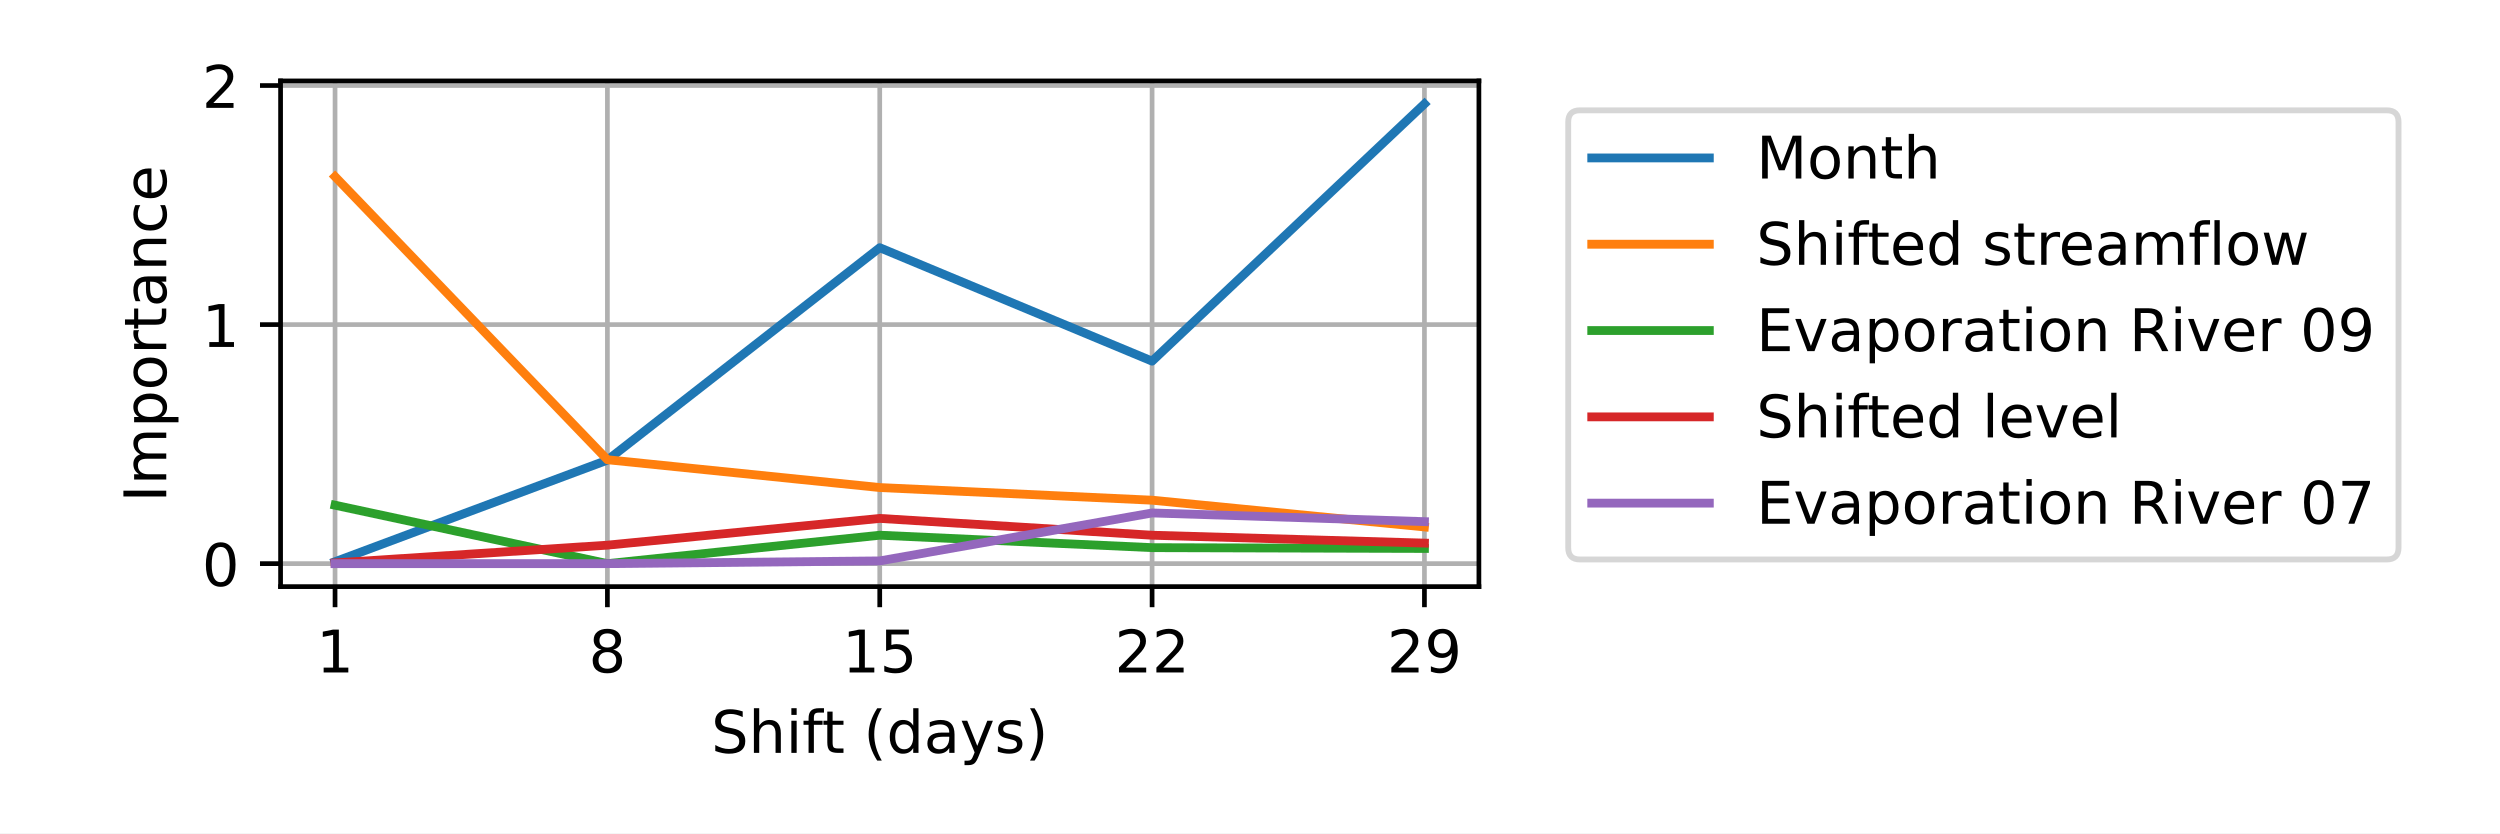
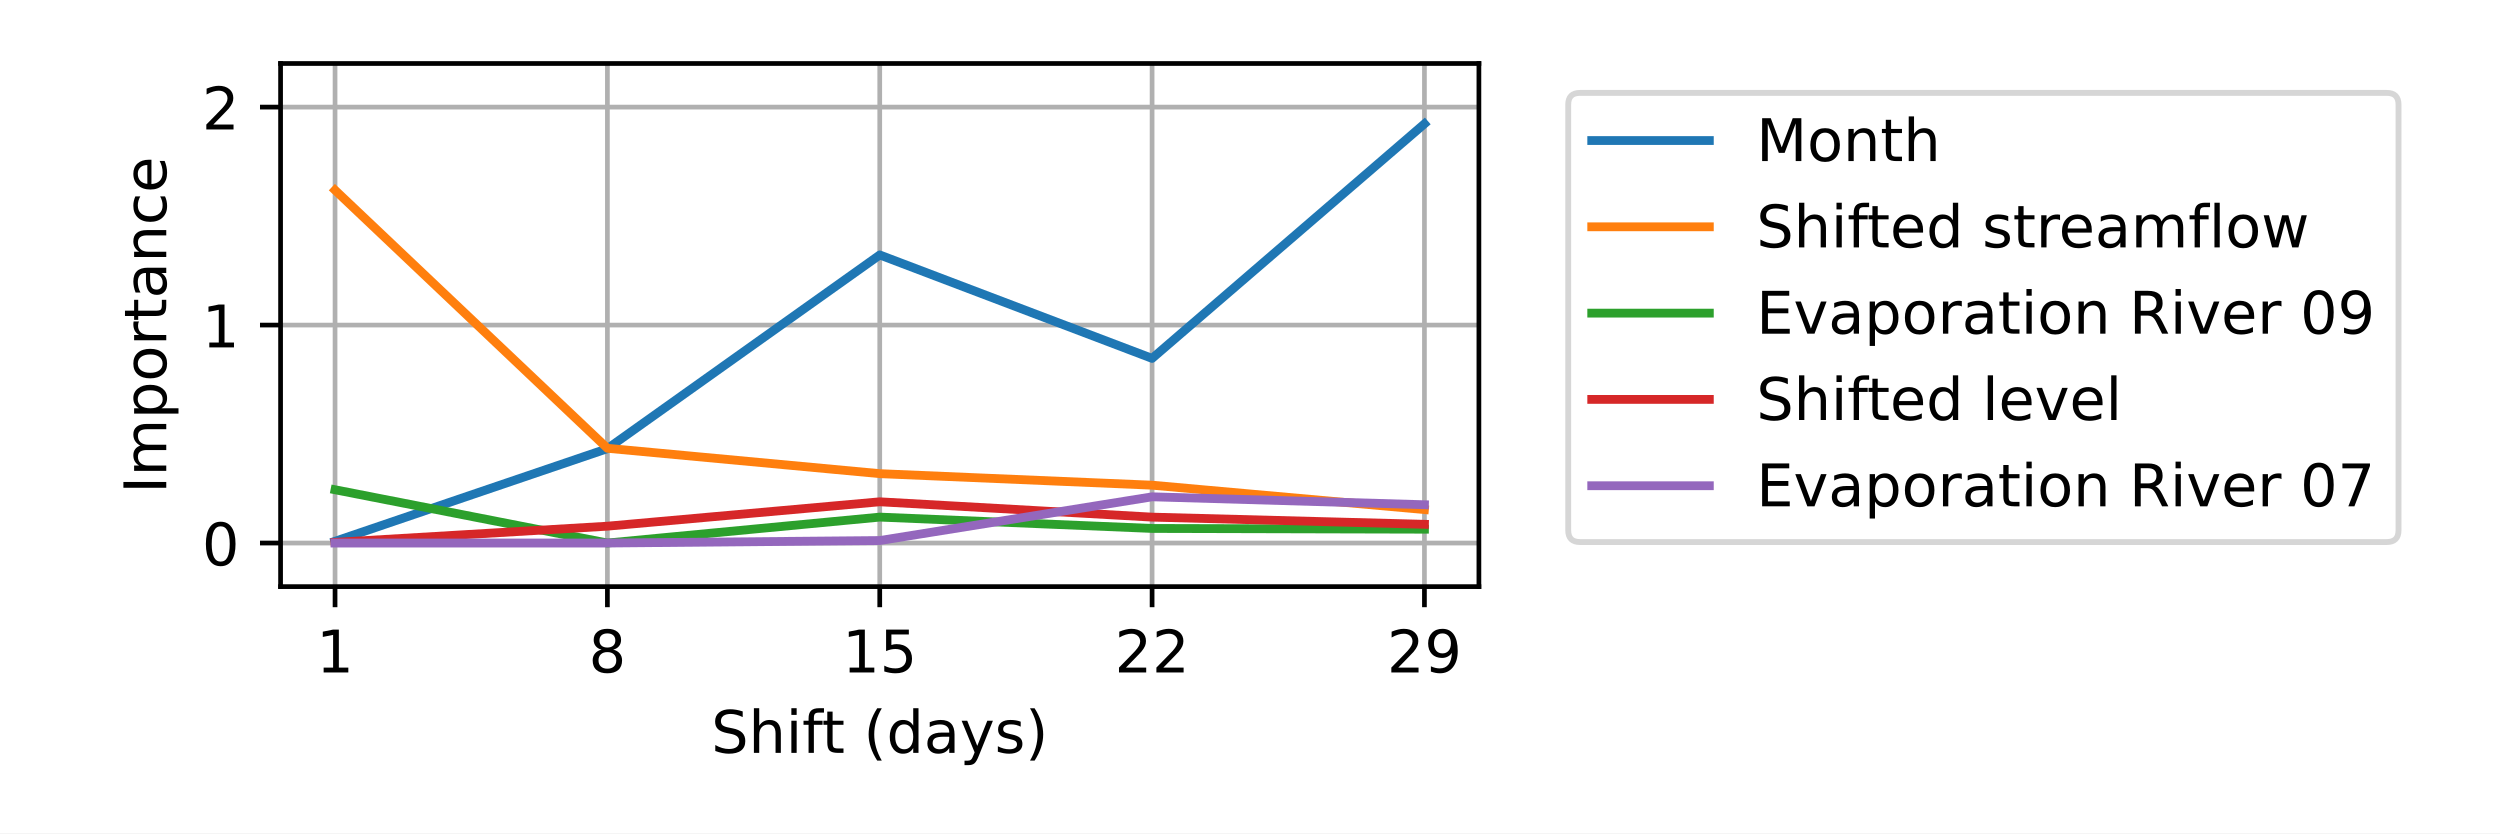
<svg xmlns="http://www.w3.org/2000/svg" xmlns:xlink="http://www.w3.org/1999/xlink" height="141.732pt" version="1.1" viewBox="0 0 425.197 141.732" width="425.197pt">
  <defs>
    <style type="text/css">*{stroke-linecap:butt;stroke-linejoin:round;}</style>
  </defs>
  <g id="figure_1">
    <g id="patch_1">
      <path d="M 0 141.732  L 425.197 141.732  L 425.197 0  L 0 0  z " style="fill:#ffffff;" />
    </g>
    <g id="axes_1">
      <g id="patch_2">
-         <path d="M 47.72 99.772  L 251.53 99.772  L 251.53 13.763  L 47.72 13.763  z " style="fill:#ffffff;" />
+         <path d="M 47.72 99.772  L 251.53 99.772  L 251.53 10.8  L 47.72 10.8  z " style="fill:#ffffff;" />
      </g>
      <g id="matplotlib.axis_1">
        <g id="xtick_1">
          <g id="line2d_1">
-             <path clip-path="url(#p2f171d3794)" d="M 56.984 99.772  L 56.984 13.763  " style="fill:none;stroke:#b0b0b0;stroke-linecap:square;stroke-width:0.8;" />
+             <path clip-path="url(#p8d18b9080a)" d="M 56.984 99.772  L 56.984 10.8  " style="fill:none;stroke:#b0b0b0;stroke-linecap:square;stroke-width:0.8;" />
          </g>
          <g id="line2d_2">
            <defs>
-               <path d="M 0 0  L 0 3.5  " id="m297700f1eb" style="stroke:#000000;stroke-width:0.8;" />
-             </defs>
-             <g>
-               <use style="stroke:#000000;stroke-width:0.8;" x="56.984" xlink:href="#m297700f1eb" y="99.772" />
+               <path d="M 0 0  L 0 3.5  " id="m8b0b08486a" style="stroke:#000000;stroke-width:0.8;" />
+             </defs>
+             <g>
+               <use style="stroke:#000000;stroke-width:0.8;" x="56.984" xlink:href="#m8b0b08486a" y="99.772" />
            </g>
          </g>
          <g id="text_1">
            <g transform="translate(53.80286 114.3707)scale(0.1 -0.1)">
              <defs>
                <path d="M 794 531  L 1825 531  L 1825 4091  L 703 3866  L 703 4441  L 1819 4666  L 2450 4666  L 2450 531  L 3481 531  L 3481 0  L 794 0  L 794 531  z " id="DejaVuSans-31" transform="scale(0.015625)" />
              </defs>
              <use xlink:href="#DejaVuSans-31" />
            </g>
          </g>
        </g>
        <g id="xtick_2">
          <g id="line2d_3">
-             <path clip-path="url(#p2f171d3794)" d="M 103.305 99.772  L 103.305 13.763  " style="fill:none;stroke:#b0b0b0;stroke-linecap:square;stroke-width:0.8;" />
+             <path clip-path="url(#p8d18b9080a)" d="M 103.305 99.772  L 103.305 10.8  " style="fill:none;stroke:#b0b0b0;stroke-linecap:square;stroke-width:0.8;" />
          </g>
          <g id="line2d_4">
            <g>
-               <use style="stroke:#000000;stroke-width:0.8;" x="103.305" xlink:href="#m297700f1eb" y="99.772" />
+               <use style="stroke:#000000;stroke-width:0.8;" x="103.305" xlink:href="#m8b0b08486a" y="99.772" />
            </g>
          </g>
          <g id="text_2">
            <g transform="translate(100.1234 114.3707)scale(0.1 -0.1)">
              <defs>
                <path d="M 2034 2216  Q 1584 2216 1326 1975  Q 1069 1734 1069 1313  Q 1069 891 1326 650  Q 1584 409 2034 409  Q 2484 409 2743 651  Q 3003 894 3003 1313  Q 3003 1734 2745 1975  Q 2488 2216 2034 2216  z M 1403 2484  Q 997 2584 770 2862  Q 544 3141 544 3541  Q 544 4100 942 4425  Q 1341 4750 2034 4750  Q 2731 4750 3128 4425  Q 3525 4100 3525 3541  Q 3525 3141 3298 2862  Q 3072 2584 2669 2484  Q 3125 2378 3379 2068  Q 3634 1759 3634 1313  Q 3634 634 3220 271  Q 2806 -91 2034 -91  Q 1263 -91 848 271  Q 434 634 434 1313  Q 434 1759 690 2068  Q 947 2378 1403 2484  z M 1172 3481  Q 1172 3119 1398 2916  Q 1625 2713 2034 2713  Q 2441 2713 2670 2916  Q 2900 3119 2900 3481  Q 2900 3844 2670 4047  Q 2441 4250 2034 4250  Q 1625 4250 1398 4047  Q 1172 3844 1172 3481  z " id="DejaVuSans-38" transform="scale(0.015625)" />
              </defs>
              <use xlink:href="#DejaVuSans-38" />
            </g>
          </g>
        </g>
        <g id="xtick_3">
          <g id="line2d_5">
-             <path clip-path="url(#p2f171d3794)" d="M 149.625 99.772  L 149.625 13.763  " style="fill:none;stroke:#b0b0b0;stroke-linecap:square;stroke-width:0.8;" />
+             <path clip-path="url(#p8d18b9080a)" d="M 149.625 99.772  L 149.625 10.8  " style="fill:none;stroke:#b0b0b0;stroke-linecap:square;stroke-width:0.8;" />
          </g>
          <g id="line2d_6">
            <g>
-               <use style="stroke:#000000;stroke-width:0.8;" x="149.625" xlink:href="#m297700f1eb" y="99.772" />
+               <use style="stroke:#000000;stroke-width:0.8;" x="149.625" xlink:href="#m8b0b08486a" y="99.772" />
            </g>
          </g>
          <g id="text_3">
            <g transform="translate(143.2627 114.3707)scale(0.1 -0.1)">
              <defs>
                <path d="M 691 4666  L 3169 4666  L 3169 4134  L 1269 4134  L 1269 2991  Q 1406 3038 1543 3061  Q 1681 3084 1819 3084  Q 2600 3084 3056 2656  Q 3513 2228 3513 1497  Q 3513 744 3044 326  Q 2575 -91 1722 -91  Q 1428 -91 1123 -41  Q 819 9 494 109  L 494 744  Q 775 591 1075 516  Q 1375 441 1709 441  Q 2250 441 2565 725  Q 2881 1009 2881 1497  Q 2881 1984 2565 2268  Q 2250 2553 1709 2553  Q 1456 2553 1204 2497  Q 953 2441 691 2322  L 691 4666  z " id="DejaVuSans-35" transform="scale(0.015625)" />
              </defs>
              <use xlink:href="#DejaVuSans-31" />
              <use x="63.623" xlink:href="#DejaVuSans-35" />
            </g>
          </g>
        </g>
        <g id="xtick_4">
          <g id="line2d_7">
-             <path clip-path="url(#p2f171d3794)" d="M 195.946 99.772  L 195.946 13.763  " style="fill:none;stroke:#b0b0b0;stroke-linecap:square;stroke-width:0.8;" />
+             <path clip-path="url(#p8d18b9080a)" d="M 195.946 99.772  L 195.946 10.8  " style="fill:none;stroke:#b0b0b0;stroke-linecap:square;stroke-width:0.8;" />
          </g>
          <g id="line2d_8">
            <g>
-               <use style="stroke:#000000;stroke-width:0.8;" x="195.946" xlink:href="#m297700f1eb" y="99.772" />
+               <use style="stroke:#000000;stroke-width:0.8;" x="195.946" xlink:href="#m8b0b08486a" y="99.772" />
            </g>
          </g>
          <g id="text_4">
            <g transform="translate(189.5833 114.3707)scale(0.1 -0.1)">
              <defs>
                <path d="M 1228 531  L 3431 531  L 3431 0  L 469 0  L 469 531  Q 828 903 1448 1529  Q 2069 2156 2228 2338  Q 2531 2678 2651 2914  Q 2772 3150 2772 3378  Q 2772 3750 2511 3984  Q 2250 4219 1831 4219  Q 1534 4219 1204 4116  Q 875 4013 500 3803  L 500 4441  Q 881 4594 1212 4672  Q 1544 4750 1819 4750  Q 2544 4750 2975 4387  Q 3406 4025 3406 3419  Q 3406 3131 3298 2873  Q 3191 2616 2906 2266  Q 2828 2175 2409 1742  Q 1991 1309 1228 531  z " id="DejaVuSans-32" transform="scale(0.015625)" />
              </defs>
              <use xlink:href="#DejaVuSans-32" />
              <use x="63.623" xlink:href="#DejaVuSans-32" />
            </g>
          </g>
        </g>
        <g id="xtick_5">
          <g id="line2d_9">
-             <path clip-path="url(#p2f171d3794)" d="M 242.266 99.772  L 242.266 13.763  " style="fill:none;stroke:#b0b0b0;stroke-linecap:square;stroke-width:0.8;" />
+             <path clip-path="url(#p8d18b9080a)" d="M 242.266 99.772  L 242.266 10.8  " style="fill:none;stroke:#b0b0b0;stroke-linecap:square;stroke-width:0.8;" />
          </g>
          <g id="line2d_10">
            <g>
-               <use style="stroke:#000000;stroke-width:0.8;" x="242.266" xlink:href="#m297700f1eb" y="99.772" />
+               <use style="stroke:#000000;stroke-width:0.8;" x="242.266" xlink:href="#m8b0b08486a" y="99.772" />
            </g>
          </g>
          <g id="text_5">
            <g transform="translate(235.9039 114.3707)scale(0.1 -0.1)">
              <defs>
                <path d="M 703 97  L 703 672  Q 941 559 1184 500  Q 1428 441 1663 441  Q 2288 441 2617 861  Q 2947 1281 2994 2138  Q 2813 1869 2534 1725  Q 2256 1581 1919 1581  Q 1219 1581 811 2004  Q 403 2428 403 3163  Q 403 3881 828 4315  Q 1253 4750 1959 4750  Q 2769 4750 3195 4129  Q 3622 3509 3622 2328  Q 3622 1225 3098 567  Q 2575 -91 1691 -91  Q 1453 -91 1209 -44  Q 966 3 703 97  z M 1959 2075  Q 2384 2075 2632 2365  Q 2881 2656 2881 3163  Q 2881 3666 2632 3958  Q 2384 4250 1959 4250  Q 1534 4250 1286 3958  Q 1038 3666 1038 3163  Q 1038 2656 1286 2365  Q 1534 2075 1959 2075  z " id="DejaVuSans-39" transform="scale(0.015625)" />
              </defs>
              <use xlink:href="#DejaVuSans-32" />
              <use x="63.623" xlink:href="#DejaVuSans-39" />
            </g>
          </g>
        </g>
        <g id="text_6">
          <g transform="translate(120.9674 128.0488)scale(0.1 -0.1)">
            <defs>
              <path d="M 3425 4513  L 3425 3897  Q 3066 4069 2747 4153  Q 2428 4238 2131 4238  Q 1616 4238 1336 4038  Q 1056 3838 1056 3469  Q 1056 3159 1242 3001  Q 1428 2844 1947 2747  L 2328 2669  Q 3034 2534 3370 2195  Q 3706 1856 3706 1288  Q 3706 609 3251 259  Q 2797 -91 1919 -91  Q 1588 -91 1214 -16  Q 841 59 441 206  L 441 856  Q 825 641 1194 531  Q 1563 422 1919 422  Q 2459 422 2753 634  Q 3047 847 3047 1241  Q 3047 1584 2836 1778  Q 2625 1972 2144 2069  L 1759 2144  Q 1053 2284 737 2584  Q 422 2884 422 3419  Q 422 4038 858 4394  Q 1294 4750 2059 4750  Q 2388 4750 2728 4690  Q 3069 4631 3425 4513  z " id="DejaVuSans-53" transform="scale(0.015625)" />
              <path d="M 3513 2113  L 3513 0  L 2938 0  L 2938 2094  Q 2938 2591 2744 2837  Q 2550 3084 2163 3084  Q 1697 3084 1428 2787  Q 1159 2491 1159 1978  L 1159 0  L 581 0  L 581 4863  L 1159 4863  L 1159 2956  Q 1366 3272 1645 3428  Q 1925 3584 2291 3584  Q 2894 3584 3203 3211  Q 3513 2838 3513 2113  z " id="DejaVuSans-68" transform="scale(0.015625)" />
              <path d="M 603 3500  L 1178 3500  L 1178 0  L 603 0  L 603 3500  z M 603 4863  L 1178 4863  L 1178 4134  L 603 4134  L 603 4863  z " id="DejaVuSans-69" transform="scale(0.015625)" />
              <path d="M 2375 4863  L 2375 4384  L 1825 4384  Q 1516 4384 1395 4259  Q 1275 4134 1275 3809  L 1275 3500  L 2222 3500  L 2222 3053  L 1275 3053  L 1275 0  L 697 0  L 697 3053  L 147 3053  L 147 3500  L 697 3500  L 697 3744  Q 697 4328 969 4595  Q 1241 4863 1831 4863  L 2375 4863  z " id="DejaVuSans-66" transform="scale(0.015625)" />
              <path d="M 1172 4494  L 1172 3500  L 2356 3500  L 2356 3053  L 1172 3053  L 1172 1153  Q 1172 725 1289 603  Q 1406 481 1766 481  L 2356 481  L 2356 0  L 1766 0  Q 1100 0 847 248  Q 594 497 594 1153  L 594 3053  L 172 3053  L 172 3500  L 594 3500  L 594 4494  L 1172 4494  z " id="DejaVuSans-74" transform="scale(0.015625)" />
              <path id="DejaVuSans-20" transform="scale(0.015625)" />
              <path d="M 1984 4856  Q 1566 4138 1362 3434  Q 1159 2731 1159 2009  Q 1159 1288 1364 580  Q 1569 -128 1984 -844  L 1484 -844  Q 1016 -109 783 600  Q 550 1309 550 2009  Q 550 2706 781 3412  Q 1013 4119 1484 4856  L 1984 4856  z " id="DejaVuSans-28" transform="scale(0.015625)" />
              <path d="M 2906 2969  L 2906 4863  L 3481 4863  L 3481 0  L 2906 0  L 2906 525  Q 2725 213 2448 61  Q 2172 -91 1784 -91  Q 1150 -91 751 415  Q 353 922 353 1747  Q 353 2572 751 3078  Q 1150 3584 1784 3584  Q 2172 3584 2448 3432  Q 2725 3281 2906 2969  z M 947 1747  Q 947 1113 1208 752  Q 1469 391 1925 391  Q 2381 391 2643 752  Q 2906 1113 2906 1747  Q 2906 2381 2643 2742  Q 2381 3103 1925 3103  Q 1469 3103 1208 2742  Q 947 2381 947 1747  z " id="DejaVuSans-64" transform="scale(0.015625)" />
              <path d="M 2194 1759  Q 1497 1759 1228 1600  Q 959 1441 959 1056  Q 959 750 1161 570  Q 1363 391 1709 391  Q 2188 391 2477 730  Q 2766 1069 2766 1631  L 2766 1759  L 2194 1759  z M 3341 1997  L 3341 0  L 2766 0  L 2766 531  Q 2569 213 2275 61  Q 1981 -91 1556 -91  Q 1019 -91 701 211  Q 384 513 384 1019  Q 384 1609 779 1909  Q 1175 2209 1959 2209  L 2766 2209  L 2766 2266  Q 2766 2663 2505 2880  Q 2244 3097 1772 3097  Q 1472 3097 1187 3025  Q 903 2953 641 2809  L 641 3341  Q 956 3463 1253 3523  Q 1550 3584 1831 3584  Q 2591 3584 2966 3190  Q 3341 2797 3341 1997  z " id="DejaVuSans-61" transform="scale(0.015625)" />
              <path d="M 2059 -325  Q 1816 -950 1584 -1140  Q 1353 -1331 966 -1331  L 506 -1331  L 506 -850  L 844 -850  Q 1081 -850 1212 -737  Q 1344 -625 1503 -206  L 1606 56  L 191 3500  L 800 3500  L 1894 763  L 2988 3500  L 3597 3500  L 2059 -325  z " id="DejaVuSans-79" transform="scale(0.015625)" />
              <path d="M 2834 3397  L 2834 2853  Q 2591 2978 2328 3040  Q 2066 3103 1784 3103  Q 1356 3103 1142 2972  Q 928 2841 928 2578  Q 928 2378 1081 2264  Q 1234 2150 1697 2047  L 1894 2003  Q 2506 1872 2764 1633  Q 3022 1394 3022 966  Q 3022 478 2636 193  Q 2250 -91 1575 -91  Q 1294 -91 989 -36  Q 684 19 347 128  L 347 722  Q 666 556 975 473  Q 1284 391 1588 391  Q 1994 391 2212 530  Q 2431 669 2431 922  Q 2431 1156 2273 1281  Q 2116 1406 1581 1522  L 1381 1569  Q 847 1681 609 1914  Q 372 2147 372 2553  Q 372 3047 722 3315  Q 1072 3584 1716 3584  Q 2034 3584 2315 3537  Q 2597 3491 2834 3397  z " id="DejaVuSans-73" transform="scale(0.015625)" />
              <path d="M 513 4856  L 1013 4856  Q 1481 4119 1714 3412  Q 1947 2706 1947 2009  Q 1947 1309 1714 600  Q 1481 -109 1013 -844  L 513 -844  Q 928 -128 1133 580  Q 1338 1288 1338 2009  Q 1338 2731 1133 3434  Q 928 4138 513 4856  z " id="DejaVuSans-29" transform="scale(0.015625)" />
            </defs>
            <use xlink:href="#DejaVuSans-53" />
            <use x="63.477" xlink:href="#DejaVuSans-68" />
            <use x="126.855" xlink:href="#DejaVuSans-69" />
            <use x="154.639" xlink:href="#DejaVuSans-66" />
            <use x="188.094" xlink:href="#DejaVuSans-74" />
            <use x="227.303" xlink:href="#DejaVuSans-20" />
            <use x="259.09" xlink:href="#DejaVuSans-28" />
            <use x="298.104" xlink:href="#DejaVuSans-64" />
            <use x="361.58" xlink:href="#DejaVuSans-61" />
            <use x="422.859" xlink:href="#DejaVuSans-79" />
            <use x="482.039" xlink:href="#DejaVuSans-73" />
            <use x="534.139" xlink:href="#DejaVuSans-29" />
          </g>
        </g>
      </g>
      <g id="matplotlib.axis_2">
        <g id="ytick_1">
          <g id="line2d_11">
-             <path clip-path="url(#p2f171d3794)" d="M 47.72 95.863  L 251.53 95.863  " style="fill:none;stroke:#b0b0b0;stroke-linecap:square;stroke-width:0.8;" />
+             <path clip-path="url(#p8d18b9080a)" d="M 47.72 92.358  L 251.53 92.358  " style="fill:none;stroke:#b0b0b0;stroke-linecap:square;stroke-width:0.8;" />
          </g>
          <g id="line2d_12">
            <defs>
-               <path d="M 0 0  L -3.5 0  " id="m1eb3d66bf3" style="stroke:#000000;stroke-width:0.8;" />
-             </defs>
-             <g>
-               <use style="stroke:#000000;stroke-width:0.8;" x="47.72" xlink:href="#m1eb3d66bf3" y="95.863" />
+               <path d="M 0 0  L -3.5 0  " id="m1166dfe506" style="stroke:#000000;stroke-width:0.8;" />
+             </defs>
+             <g>
+               <use style="stroke:#000000;stroke-width:0.8;" x="47.72" xlink:href="#m1166dfe506" y="92.358" />
            </g>
          </g>
          <g id="text_7">
-             <g transform="translate(34.3575 99.66198)scale(0.1 -0.1)">
+             <g transform="translate(34.3575 96.15714)scale(0.1 -0.1)">
              <defs>
                <path d="M 2034 4250  Q 1547 4250 1301 3770  Q 1056 3291 1056 2328  Q 1056 1369 1301 889  Q 1547 409 2034 409  Q 2525 409 2770 889  Q 3016 1369 3016 2328  Q 3016 3291 2770 3770  Q 2525 4250 2034 4250  z M 2034 4750  Q 2819 4750 3233 4129  Q 3647 3509 3647 2328  Q 3647 1150 3233 529  Q 2819 -91 2034 -91  Q 1250 -91 836 529  Q 422 1150 422 2328  Q 422 3509 836 4129  Q 1250 4750 2034 4750  z " id="DejaVuSans-30" transform="scale(0.015625)" />
              </defs>
              <use xlink:href="#DejaVuSans-30" />
            </g>
          </g>
        </g>
        <g id="ytick_2">
          <g id="line2d_13">
-             <path clip-path="url(#p2f171d3794)" d="M 47.72 55.206  L 251.53 55.206  " style="fill:none;stroke:#b0b0b0;stroke-linecap:square;stroke-width:0.8;" />
+             <path clip-path="url(#p8d18b9080a)" d="M 47.72 55.286  L 251.53 55.286  " style="fill:none;stroke:#b0b0b0;stroke-linecap:square;stroke-width:0.8;" />
          </g>
          <g id="line2d_14">
            <g>
-               <use style="stroke:#000000;stroke-width:0.8;" x="47.72" xlink:href="#m1eb3d66bf3" y="55.206" />
+               <use style="stroke:#000000;stroke-width:0.8;" x="47.72" xlink:href="#m1166dfe506" y="55.286" />
            </g>
          </g>
          <g id="text_8">
-             <g transform="translate(34.3575 59.00496)scale(0.1 -0.1)">
+             <g transform="translate(34.3575 59.08536)scale(0.1 -0.1)">
              <use xlink:href="#DejaVuSans-31" />
            </g>
          </g>
        </g>
        <g id="ytick_3">
          <g id="line2d_15">
-             <path clip-path="url(#p2f171d3794)" d="M 47.72 14.549  L 251.53 14.549  " style="fill:none;stroke:#b0b0b0;stroke-linecap:square;stroke-width:0.8;" />
+             <path clip-path="url(#p8d18b9080a)" d="M 47.72 18.214  L 251.53 18.214  " style="fill:none;stroke:#b0b0b0;stroke-linecap:square;stroke-width:0.8;" />
          </g>
          <g id="line2d_16">
            <g>
-               <use style="stroke:#000000;stroke-width:0.8;" x="47.72" xlink:href="#m1eb3d66bf3" y="14.549" />
+               <use style="stroke:#000000;stroke-width:0.8;" x="47.72" xlink:href="#m1166dfe506" y="18.214" />
            </g>
          </g>
          <g id="text_9">
-             <g transform="translate(34.3575 18.34793)scale(0.1 -0.1)">
+             <g transform="translate(34.3575 22.01358)scale(0.1 -0.1)">
              <use xlink:href="#DejaVuSans-32" />
            </g>
          </g>
        </g>
        <g id="text_10">
-           <g transform="translate(28.27781 85.4207)rotate(-90)scale(0.1 -0.1)">
+           <g transform="translate(28.27781 83.93927)rotate(-90)scale(0.1 -0.1)">
            <defs>
              <path d="M 628 4666  L 1259 4666  L 1259 0  L 628 0  L 628 4666  z " id="DejaVuSans-49" transform="scale(0.015625)" />
              <path d="M 3328 2828  Q 3544 3216 3844 3400  Q 4144 3584 4550 3584  Q 5097 3584 5394 3201  Q 5691 2819 5691 2113  L 5691 0  L 5113 0  L 5113 2094  Q 5113 2597 4934 2840  Q 4756 3084 4391 3084  Q 3944 3084 3684 2787  Q 3425 2491 3425 1978  L 3425 0  L 2847 0  L 2847 2094  Q 2847 2600 2669 2842  Q 2491 3084 2119 3084  Q 1678 3084 1418 2786  Q 1159 2488 1159 1978  L 1159 0  L 581 0  L 581 3500  L 1159 3500  L 1159 2956  Q 1356 3278 1631 3431  Q 1906 3584 2284 3584  Q 2666 3584 2933 3390  Q 3200 3197 3328 2828  z " id="DejaVuSans-6d" transform="scale(0.015625)" />
              <path d="M 1159 525  L 1159 -1331  L 581 -1331  L 581 3500  L 1159 3500  L 1159 2969  Q 1341 3281 1617 3432  Q 1894 3584 2278 3584  Q 2916 3584 3314 3078  Q 3713 2572 3713 1747  Q 3713 922 3314 415  Q 2916 -91 2278 -91  Q 1894 -91 1617 61  Q 1341 213 1159 525  z M 3116 1747  Q 3116 2381 2855 2742  Q 2594 3103 2138 3103  Q 1681 3103 1420 2742  Q 1159 2381 1159 1747  Q 1159 1113 1420 752  Q 1681 391 2138 391  Q 2594 391 2855 752  Q 3116 1113 3116 1747  z " id="DejaVuSans-70" transform="scale(0.015625)" />
              <path d="M 1959 3097  Q 1497 3097 1228 2736  Q 959 2375 959 1747  Q 959 1119 1226 758  Q 1494 397 1959 397  Q 2419 397 2687 759  Q 2956 1122 2956 1747  Q 2956 2369 2687 2733  Q 2419 3097 1959 3097  z M 1959 3584  Q 2709 3584 3137 3096  Q 3566 2609 3566 1747  Q 3566 888 3137 398  Q 2709 -91 1959 -91  Q 1206 -91 779 398  Q 353 888 353 1747  Q 353 2609 779 3096  Q 1206 3584 1959 3584  z " id="DejaVuSans-6f" transform="scale(0.015625)" />
              <path d="M 2631 2963  Q 2534 3019 2420 3045  Q 2306 3072 2169 3072  Q 1681 3072 1420 2755  Q 1159 2438 1159 1844  L 1159 0  L 581 0  L 581 3500  L 1159 3500  L 1159 2956  Q 1341 3275 1631 3429  Q 1922 3584 2338 3584  Q 2397 3584 2469 3576  Q 2541 3569 2628 3553  L 2631 2963  z " id="DejaVuSans-72" transform="scale(0.015625)" />
              <path d="M 3513 2113  L 3513 0  L 2938 0  L 2938 2094  Q 2938 2591 2744 2837  Q 2550 3084 2163 3084  Q 1697 3084 1428 2787  Q 1159 2491 1159 1978  L 1159 0  L 581 0  L 581 3500  L 1159 3500  L 1159 2956  Q 1366 3272 1645 3428  Q 1925 3584 2291 3584  Q 2894 3584 3203 3211  Q 3513 2838 3513 2113  z " id="DejaVuSans-6e" transform="scale(0.015625)" />
              <path d="M 3122 3366  L 3122 2828  Q 2878 2963 2633 3030  Q 2388 3097 2138 3097  Q 1578 3097 1268 2742  Q 959 2388 959 1747  Q 959 1106 1268 751  Q 1578 397 2138 397  Q 2388 397 2633 464  Q 2878 531 3122 666  L 3122 134  Q 2881 22 2623 -34  Q 2366 -91 2075 -91  Q 1284 -91 818 406  Q 353 903 353 1747  Q 353 2603 823 3093  Q 1294 3584 2113 3584  Q 2378 3584 2631 3529  Q 2884 3475 3122 3366  z " id="DejaVuSans-63" transform="scale(0.015625)" />
              <path d="M 3597 1894  L 3597 1613  L 953 1613  Q 991 1019 1311 708  Q 1631 397 2203 397  Q 2534 397 2845 478  Q 3156 559 3463 722  L 3463 178  Q 3153 47 2828 -22  Q 2503 -91 2169 -91  Q 1331 -91 842 396  Q 353 884 353 1716  Q 353 2575 817 3079  Q 1281 3584 2069 3584  Q 2775 3584 3186 3129  Q 3597 2675 3597 1894  z M 3022 2063  Q 3016 2534 2758 2815  Q 2500 3097 2075 3097  Q 1594 3097 1305 2825  Q 1016 2553 972 2059  L 3022 2063  z " id="DejaVuSans-65" transform="scale(0.015625)" />
            </defs>
            <use xlink:href="#DejaVuSans-49" />
            <use x="29.492" xlink:href="#DejaVuSans-6d" />
            <use x="126.904" xlink:href="#DejaVuSans-70" />
            <use x="190.381" xlink:href="#DejaVuSans-6f" />
            <use x="251.562" xlink:href="#DejaVuSans-72" />
            <use x="292.676" xlink:href="#DejaVuSans-74" />
            <use x="331.885" xlink:href="#DejaVuSans-61" />
            <use x="393.164" xlink:href="#DejaVuSans-6e" />
            <use x="456.543" xlink:href="#DejaVuSans-63" />
            <use x="511.523" xlink:href="#DejaVuSans-65" />
          </g>
        </g>
      </g>
      <g id="line2d_17">
-         <path clip-path="url(#p2f171d3794)" d="M 56.984 95.534  L 103.305 78.255  L 149.625 42.127  L 195.946 61.423  L 242.266 17.672  " style="fill:none;stroke:#1f77b4;stroke-linecap:square;stroke-width:1.5;" />
+         <path clip-path="url(#p8d18b9080a)" d="M 56.984 92.058  L 103.305 76.302  L 149.625 43.36  L 195.946 60.955  L 242.266 21.063  " style="fill:none;stroke:#1f77b4;stroke-linecap:square;stroke-width:1.5;" />
      </g>
      <g id="line2d_18">
-         <path clip-path="url(#p2f171d3794)" d="M 56.984 30.043  L 103.305 78.191  L 149.625 82.922  L 195.946 85.073  L 242.266 89.624  " style="fill:none;stroke:#ff7f0e;stroke-linecap:square;stroke-width:1.5;" />
+         <path clip-path="url(#p8d18b9080a)" d="M 56.984 32.342  L 103.305 76.244  L 149.625 80.559  L 195.946 82.52  L 242.266 86.669  " style="fill:none;stroke:#ff7f0e;stroke-linecap:square;stroke-width:1.5;" />
      </g>
      <g id="line2d_19">
-         <path clip-path="url(#p2f171d3794)" d="M 56.984 85.925  L 103.305 95.863  L 149.625 91.028  L 195.946 93.144  L 242.266 93.28  " style="fill:none;stroke:#2ca02c;stroke-linecap:square;stroke-width:1.5;" />
+         <path clip-path="url(#p8d18b9080a)" d="M 56.984 83.296  L 103.305 92.358  L 149.625 87.949  L 195.946 89.878  L 242.266 90.003  " style="fill:none;stroke:#2ca02c;stroke-linecap:square;stroke-width:1.5;" />
      </g>
      <g id="line2d_20">
-         <path clip-path="url(#p2f171d3794)" d="M 56.984 95.74  L 103.305 92.72  L 149.625 88.172  L 195.946 91.032  L 242.266 92.37  " style="fill:none;stroke:#d62728;stroke-linecap:square;stroke-width:1.5;" />
+         <path clip-path="url(#p8d18b9080a)" d="M 56.984 92.246  L 103.305 89.492  L 149.625 85.345  L 195.946 87.953  L 242.266 89.173  " style="fill:none;stroke:#d62728;stroke-linecap:square;stroke-width:1.5;" />
      </g>
      <g id="line2d_21">
-         <path clip-path="url(#p2f171d3794)" d="M 56.984 95.863  L 103.305 95.863  L 149.625 95.397  L 195.946 87.242  L 242.266 88.721  " style="fill:none;stroke:#9467bd;stroke-linecap:square;stroke-width:1.5;" />
+         <path clip-path="url(#p8d18b9080a)" d="M 56.984 92.358  L 103.305 92.358  L 149.625 91.934  L 195.946 84.497  L 242.266 85.846  " style="fill:none;stroke:#9467bd;stroke-linecap:square;stroke-width:1.5;" />
      </g>
      <g id="patch_3">
-         <path d="M 47.72 99.772  L 47.72 13.763  " style="fill:none;stroke:#000000;stroke-linecap:square;stroke-linejoin:miter;stroke-width:0.8;" />
+         <path d="M 47.72 99.772  L 47.72 10.8  " style="fill:none;stroke:#000000;stroke-linecap:square;stroke-linejoin:miter;stroke-width:0.8;" />
      </g>
      <g id="patch_4">
-         <path d="M 251.53 99.772  L 251.53 13.763  " style="fill:none;stroke:#000000;stroke-linecap:square;stroke-linejoin:miter;stroke-width:0.8;" />
+         <path d="M 251.53 99.772  L 251.53 10.8  " style="fill:none;stroke:#000000;stroke-linecap:square;stroke-linejoin:miter;stroke-width:0.8;" />
      </g>
      <g id="patch_5">
        <path d="M 47.72 99.772  L 251.53 99.772  " style="fill:none;stroke:#000000;stroke-linecap:square;stroke-linejoin:miter;stroke-width:0.8;" />
      </g>
      <g id="patch_6">
-         <path d="M 47.72 13.763  L 251.53 13.763  " style="fill:none;stroke:#000000;stroke-linecap:square;stroke-linejoin:miter;stroke-width:0.8;" />
+         <path d="M 47.72 10.8  L 251.53 10.8  " style="fill:none;stroke:#000000;stroke-linecap:square;stroke-linejoin:miter;stroke-width:0.8;" />
      </g>
      <g id="legend_1">
        <g id="patch_7">
-           <path d="M 268.721 95.153  L 405.938 95.153  Q 407.938 95.153 407.938 93.153  L 407.938 20.763  Q 407.938 18.763 405.938 18.763  L 268.721 18.763  Q 266.721 18.763 266.721 20.763  L 266.721 93.153  Q 266.721 95.153 268.721 95.153  z " style="fill:#ffffff;opacity:0.8;stroke:#cccccc;stroke-linejoin:miter;" />
+           <path d="M 268.721 92.191  L 405.938 92.191  Q 407.938 92.191 407.938 90.191  L 407.938 17.8  Q 407.938 15.8 405.938 15.8  L 268.721 15.8  Q 266.721 15.8 266.721 17.8  L 266.721 90.191  Q 266.721 92.191 268.721 92.191  z " style="fill:#ffffff;opacity:0.8;stroke:#cccccc;stroke-linejoin:miter;" />
        </g>
        <g id="line2d_22">
-           <path d="M 270.721 26.861  L 290.721 26.861  " style="fill:none;stroke:#1f77b4;stroke-linecap:square;stroke-width:1.5;" />
+           <path d="M 270.721 23.898  L 290.721 23.898  " style="fill:none;stroke:#1f77b4;stroke-linecap:square;stroke-width:1.5;" />
        </g>
        <g id="line2d_23" />
        <g id="text_11">
-           <g transform="translate(298.721 30.3613)scale(0.1 -0.1)">
+           <g transform="translate(298.721 27.39844)scale(0.1 -0.1)">
            <defs>
              <path d="M 628 4666  L 1569 4666  L 2759 1491  L 3956 4666  L 4897 4666  L 4897 0  L 4281 0  L 4281 4097  L 3078 897  L 2444 897  L 1241 4097  L 1241 0  L 628 0  L 628 4666  z " id="DejaVuSans-4d" transform="scale(0.015625)" />
            </defs>
            <use xlink:href="#DejaVuSans-4d" />
            <use x="86.279" xlink:href="#DejaVuSans-6f" />
            <use x="147.461" xlink:href="#DejaVuSans-6e" />
            <use x="210.84" xlink:href="#DejaVuSans-74" />
            <use x="250.049" xlink:href="#DejaVuSans-68" />
          </g>
        </g>
        <g id="line2d_24">
-           <path d="M 270.721 41.539  L 290.721 41.539  " style="fill:none;stroke:#ff7f0e;stroke-linecap:square;stroke-width:1.5;" />
+           <path d="M 270.721 38.577  L 290.721 38.577  " style="fill:none;stroke:#ff7f0e;stroke-linecap:square;stroke-width:1.5;" />
        </g>
        <g id="line2d_25" />
        <g id="text_12">
-           <g transform="translate(298.721 45.03942)scale(0.1 -0.1)">
+           <g transform="translate(298.721 42.07656)scale(0.1 -0.1)">
            <defs>
              <path d="M 603 4863  L 1178 4863  L 1178 0  L 603 0  L 603 4863  z " id="DejaVuSans-6c" transform="scale(0.015625)" />
              <path d="M 269 3500  L 844 3500  L 1563 769  L 2278 3500  L 2956 3500  L 3675 769  L 4391 3500  L 4966 3500  L 4050 0  L 3372 0  L 2619 2869  L 1863 0  L 1184 0  L 269 3500  z " id="DejaVuSans-77" transform="scale(0.015625)" />
            </defs>
            <use xlink:href="#DejaVuSans-53" />
            <use x="63.477" xlink:href="#DejaVuSans-68" />
            <use x="126.855" xlink:href="#DejaVuSans-69" />
            <use x="154.639" xlink:href="#DejaVuSans-66" />
            <use x="188.094" xlink:href="#DejaVuSans-74" />
            <use x="227.303" xlink:href="#DejaVuSans-65" />
            <use x="288.826" xlink:href="#DejaVuSans-64" />
            <use x="352.303" xlink:href="#DejaVuSans-20" />
            <use x="384.09" xlink:href="#DejaVuSans-73" />
            <use x="436.189" xlink:href="#DejaVuSans-74" />
            <use x="475.398" xlink:href="#DejaVuSans-72" />
            <use x="514.262" xlink:href="#DejaVuSans-65" />
            <use x="575.785" xlink:href="#DejaVuSans-61" />
            <use x="637.064" xlink:href="#DejaVuSans-6d" />
            <use x="734.477" xlink:href="#DejaVuSans-66" />
            <use x="769.682" xlink:href="#DejaVuSans-6c" />
            <use x="797.465" xlink:href="#DejaVuSans-6f" />
            <use x="858.646" xlink:href="#DejaVuSans-77" />
          </g>
        </g>
        <g id="line2d_26">
-           <path d="M 270.721 56.218  L 290.721 56.218  " style="fill:none;stroke:#2ca02c;stroke-linecap:square;stroke-width:1.5;" />
+           <path d="M 270.721 53.255  L 290.721 53.255  " style="fill:none;stroke:#2ca02c;stroke-linecap:square;stroke-width:1.5;" />
        </g>
        <g id="line2d_27" />
        <g id="text_13">
-           <g transform="translate(298.721 59.71755)scale(0.1 -0.1)">
+           <g transform="translate(298.721 56.75469)scale(0.1 -0.1)">
            <defs>
              <path d="M 628 4666  L 3578 4666  L 3578 4134  L 1259 4134  L 1259 2753  L 3481 2753  L 3481 2222  L 1259 2222  L 1259 531  L 3634 531  L 3634 0  L 628 0  L 628 4666  z " id="DejaVuSans-45" transform="scale(0.015625)" />
              <path d="M 191 3500  L 800 3500  L 1894 563  L 2988 3500  L 3597 3500  L 2284 0  L 1503 0  L 191 3500  z " id="DejaVuSans-76" transform="scale(0.015625)" />
              <path d="M 2841 2188  Q 3044 2119 3236 1894  Q 3428 1669 3622 1275  L 4263 0  L 3584 0  L 2988 1197  Q 2756 1666 2539 1819  Q 2322 1972 1947 1972  L 1259 1972  L 1259 0  L 628 0  L 628 4666  L 2053 4666  Q 2853 4666 3247 4331  Q 3641 3997 3641 3322  Q 3641 2881 3436 2590  Q 3231 2300 2841 2188  z M 1259 4147  L 1259 2491  L 2053 2491  Q 2509 2491 2742 2702  Q 2975 2913 2975 3322  Q 2975 3731 2742 3939  Q 2509 4147 2053 4147  L 1259 4147  z " id="DejaVuSans-52" transform="scale(0.015625)" />
            </defs>
            <use xlink:href="#DejaVuSans-45" />
            <use x="63.184" xlink:href="#DejaVuSans-76" />
            <use x="122.363" xlink:href="#DejaVuSans-61" />
            <use x="183.643" xlink:href="#DejaVuSans-70" />
            <use x="247.119" xlink:href="#DejaVuSans-6f" />
            <use x="308.301" xlink:href="#DejaVuSans-72" />
            <use x="349.414" xlink:href="#DejaVuSans-61" />
            <use x="410.693" xlink:href="#DejaVuSans-74" />
            <use x="449.902" xlink:href="#DejaVuSans-69" />
            <use x="477.686" xlink:href="#DejaVuSans-6f" />
            <use x="538.867" xlink:href="#DejaVuSans-6e" />
            <use x="602.246" xlink:href="#DejaVuSans-20" />
            <use x="634.033" xlink:href="#DejaVuSans-52" />
            <use x="703.516" xlink:href="#DejaVuSans-69" />
            <use x="731.299" xlink:href="#DejaVuSans-76" />
            <use x="790.479" xlink:href="#DejaVuSans-65" />
            <use x="852.002" xlink:href="#DejaVuSans-72" />
            <use x="893.115" xlink:href="#DejaVuSans-20" />
            <use x="924.902" xlink:href="#DejaVuSans-30" />
            <use x="988.525" xlink:href="#DejaVuSans-39" />
          </g>
        </g>
        <g id="line2d_28">
-           <path d="M 270.721 70.896  L 290.721 70.896  " style="fill:none;stroke:#d62728;stroke-linecap:square;stroke-width:1.5;" />
+           <path d="M 270.721 67.933  L 290.721 67.933  " style="fill:none;stroke:#d62728;stroke-linecap:square;stroke-width:1.5;" />
        </g>
        <g id="line2d_29" />
        <g id="text_14">
-           <g transform="translate(298.721 74.39567)scale(0.1 -0.1)">
+           <g transform="translate(298.721 71.43281)scale(0.1 -0.1)">
            <use xlink:href="#DejaVuSans-53" />
            <use x="63.477" xlink:href="#DejaVuSans-68" />
            <use x="126.855" xlink:href="#DejaVuSans-69" />
            <use x="154.639" xlink:href="#DejaVuSans-66" />
            <use x="188.094" xlink:href="#DejaVuSans-74" />
            <use x="227.303" xlink:href="#DejaVuSans-65" />
            <use x="288.826" xlink:href="#DejaVuSans-64" />
            <use x="352.303" xlink:href="#DejaVuSans-20" />
            <use x="384.09" xlink:href="#DejaVuSans-6c" />
            <use x="411.873" xlink:href="#DejaVuSans-65" />
            <use x="473.396" xlink:href="#DejaVuSans-76" />
            <use x="532.576" xlink:href="#DejaVuSans-65" />
            <use x="594.1" xlink:href="#DejaVuSans-6c" />
          </g>
        </g>
        <g id="line2d_30">
-           <path d="M 270.721 85.574  L 290.721 85.574  " style="fill:none;stroke:#9467bd;stroke-linecap:square;stroke-width:1.5;" />
+           <path d="M 270.721 82.611  L 290.721 82.611  " style="fill:none;stroke:#9467bd;stroke-linecap:square;stroke-width:1.5;" />
        </g>
        <g id="line2d_31" />
        <g id="text_15">
-           <g transform="translate(298.721 89.0738)scale(0.1 -0.1)">
+           <g transform="translate(298.721 86.11094)scale(0.1 -0.1)">
            <defs>
              <path d="M 525 4666  L 3525 4666  L 3525 4397  L 1831 0  L 1172 0  L 2766 4134  L 525 4134  L 525 4666  z " id="DejaVuSans-37" transform="scale(0.015625)" />
            </defs>
            <use xlink:href="#DejaVuSans-45" />
            <use x="63.184" xlink:href="#DejaVuSans-76" />
            <use x="122.363" xlink:href="#DejaVuSans-61" />
            <use x="183.643" xlink:href="#DejaVuSans-70" />
            <use x="247.119" xlink:href="#DejaVuSans-6f" />
            <use x="308.301" xlink:href="#DejaVuSans-72" />
            <use x="349.414" xlink:href="#DejaVuSans-61" />
            <use x="410.693" xlink:href="#DejaVuSans-74" />
            <use x="449.902" xlink:href="#DejaVuSans-69" />
            <use x="477.686" xlink:href="#DejaVuSans-6f" />
            <use x="538.867" xlink:href="#DejaVuSans-6e" />
            <use x="602.246" xlink:href="#DejaVuSans-20" />
            <use x="634.033" xlink:href="#DejaVuSans-52" />
            <use x="703.516" xlink:href="#DejaVuSans-69" />
            <use x="731.299" xlink:href="#DejaVuSans-76" />
            <use x="790.479" xlink:href="#DejaVuSans-65" />
            <use x="852.002" xlink:href="#DejaVuSans-72" />
            <use x="893.115" xlink:href="#DejaVuSans-20" />
            <use x="924.902" xlink:href="#DejaVuSans-30" />
            <use x="988.525" xlink:href="#DejaVuSans-37" />
          </g>
        </g>
      </g>
    </g>
  </g>
  <defs>
-     <clipPath id="p2f171d3794">
-       <rect height="86.009" width="203.81" x="47.72" y="13.763" />
+     <clipPath id="p8d18b9080a">
+       <rect height="88.972" width="203.81" x="47.72" y="10.8" />
    </clipPath>
  </defs>
</svg>
